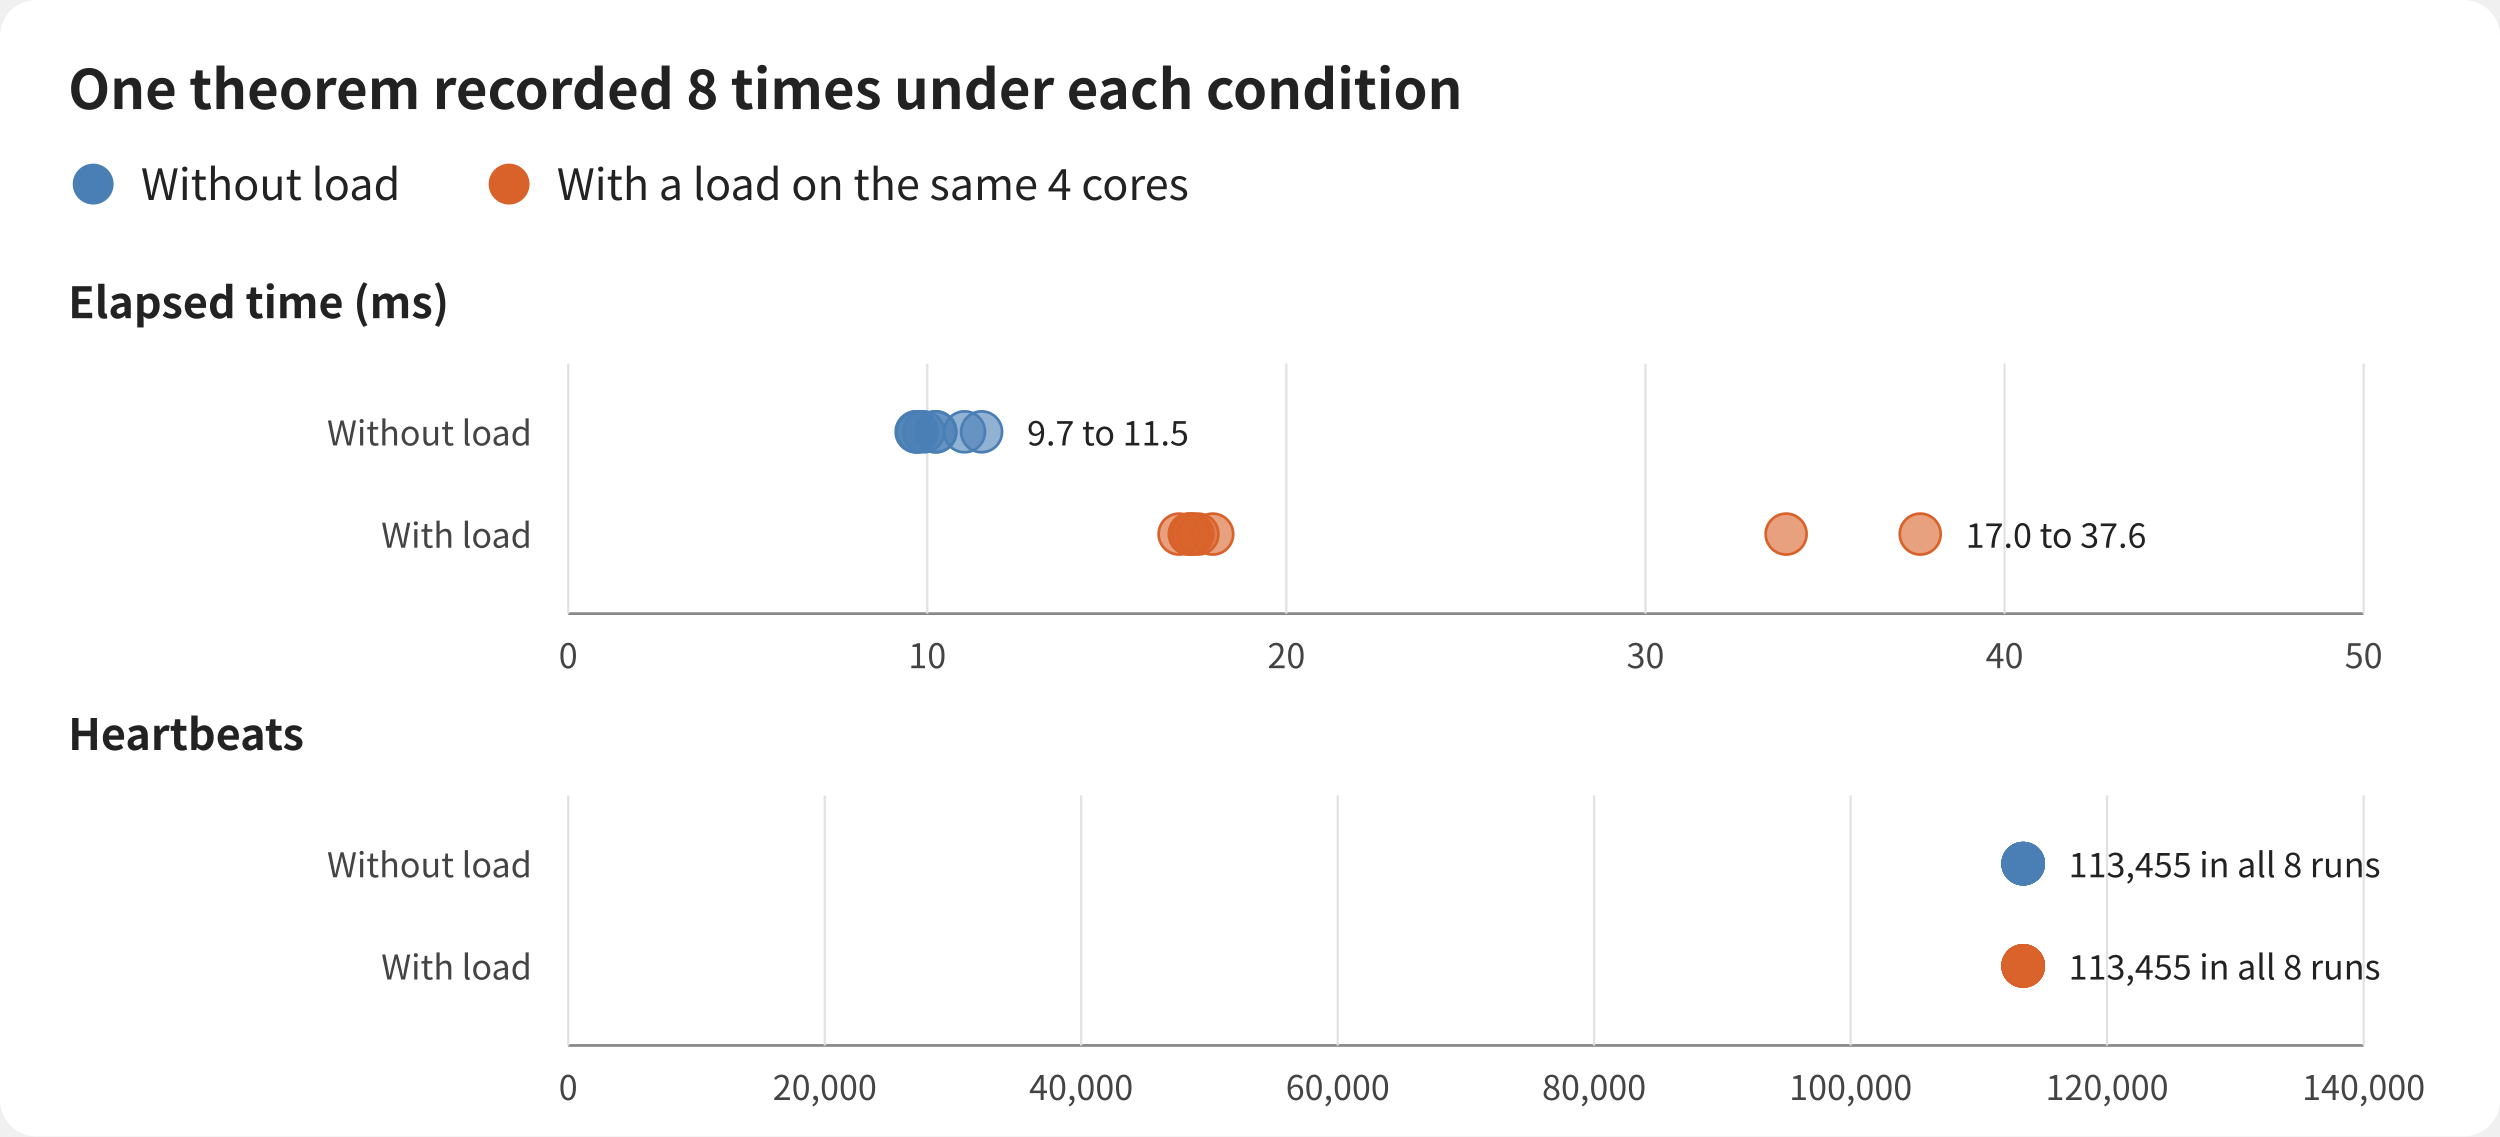
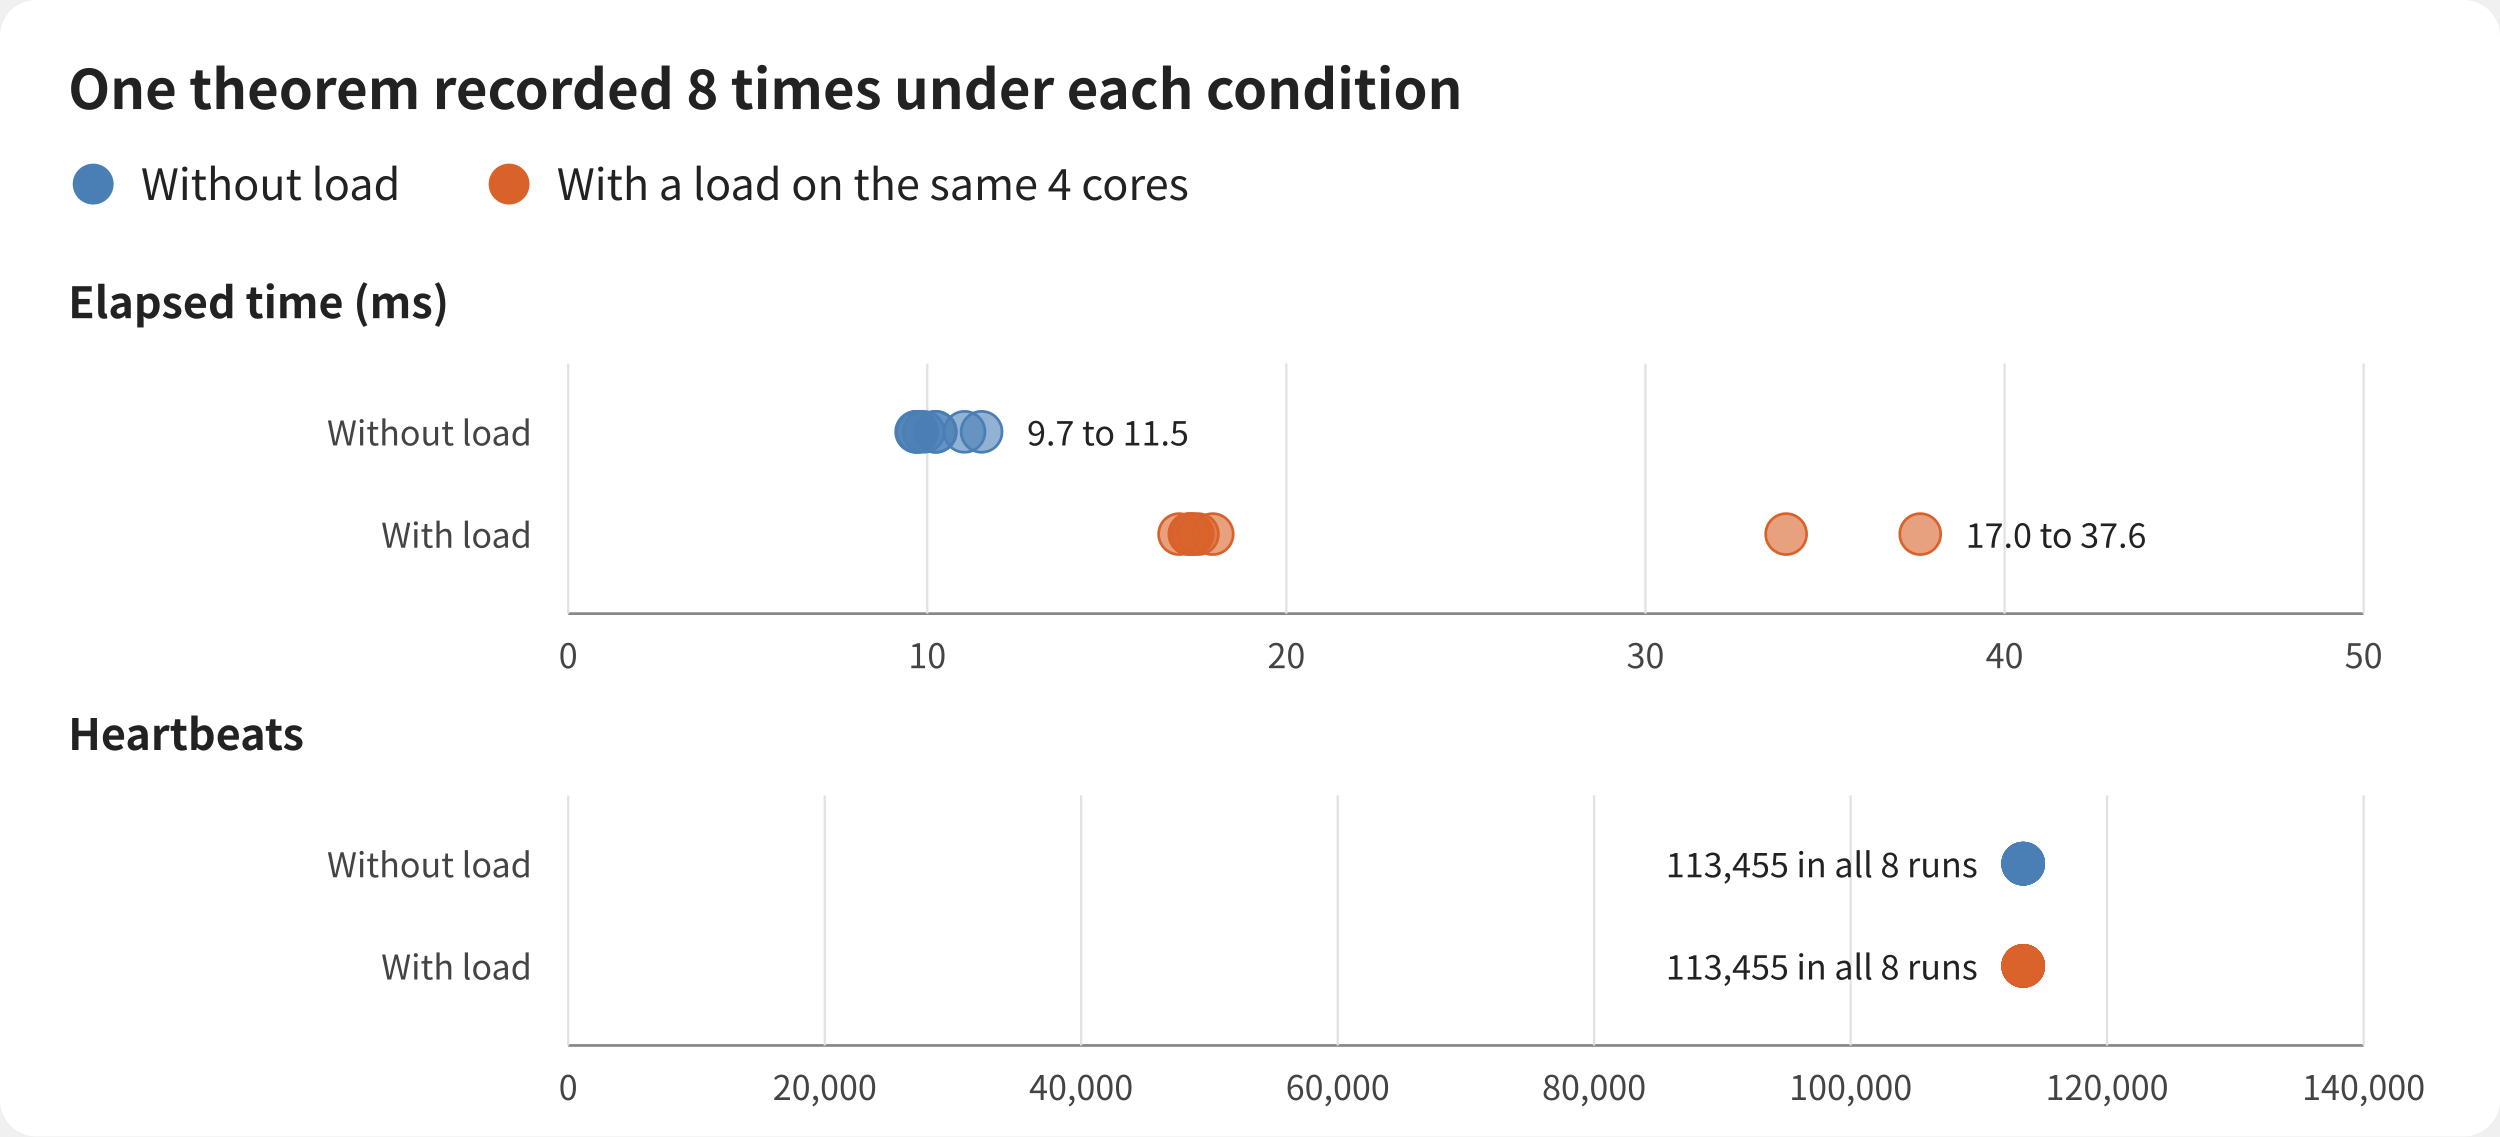
<svg xmlns="http://www.w3.org/2000/svg" width="1100" height="500" viewBox="0 0 1100 500" font-family="'Noto Sans CJK JP', 'Hiragino Sans', sans-serif">
  <rect width="1100" height="500" rx="16" fill="#ffffff" />
  <text x="30" y="48" font-size="24" font-weight="bold" fill="#222">One theorem recorded 8 times under each condition</text>
  <circle cx="41" cy="81" r="9" fill="#4a7fb5" />
  <text x="62" y="88" font-size="19" fill="#222">Without load</text>
  <circle cx="224" cy="81" r="9" fill="#d9622b" />
  <text x="245" y="88" font-size="19" fill="#222">With a load on the same 4 cores</text>
  <text x="30" y="140" font-size="19" font-weight="bold" fill="#222">Elapsed time (ms)</text>
  <line x1="250" y1="270" x2="1040" y2="270" stroke="#888" stroke-width="1.2" />
  <line x1="250.0" y1="160" x2="250.0" y2="270" stroke="#e2e2e2" stroke-width="1" />
  <text x="250.0" y="294" font-size="15" fill="#444" text-anchor="middle">0</text>
  <line x1="408.0" y1="160" x2="408.0" y2="270" stroke="#e2e2e2" stroke-width="1" />
  <text x="408.0" y="294" font-size="15" fill="#444" text-anchor="middle">10</text>
  <line x1="566.0" y1="160" x2="566.0" y2="270" stroke="#e2e2e2" stroke-width="1" />
  <text x="566.0" y="294" font-size="15" fill="#444" text-anchor="middle">20</text>
  <line x1="724.0" y1="160" x2="724.0" y2="270" stroke="#e2e2e2" stroke-width="1" />
  <text x="724.0" y="294" font-size="15" fill="#444" text-anchor="middle">30</text>
  <line x1="882.0" y1="160" x2="882.0" y2="270" stroke="#e2e2e2" stroke-width="1" />
  <text x="882.0" y="294" font-size="15" fill="#444" text-anchor="middle">40</text>
  <line x1="1040.0" y1="160" x2="1040.0" y2="270" stroke="#e2e2e2" stroke-width="1" />
  <text x="1040.0" y="294" font-size="15" fill="#444" text-anchor="middle">50</text>
  <text x="234" y="196" font-size="15" fill="#444" text-anchor="end">Without load</text>
  <circle cx="403.4" cy="190" r="9" fill="#4a7fb5" fill-opacity="0.6" stroke="#4a7fb5" stroke-width="1.2" />
  <circle cx="403.7" cy="190" r="9" fill="#4a7fb5" fill-opacity="0.6" stroke="#4a7fb5" stroke-width="1.2" />
  <circle cx="411.6" cy="190" r="9" fill="#4a7fb5" fill-opacity="0.6" stroke="#4a7fb5" stroke-width="1.2" />
  <circle cx="431.9" cy="190" r="9" fill="#4a7fb5" fill-opacity="0.6" stroke="#4a7fb5" stroke-width="1.2" />
  <circle cx="411.8" cy="190" r="9" fill="#4a7fb5" fill-opacity="0.6" stroke="#4a7fb5" stroke-width="1.2" />
  <circle cx="424.4" cy="190" r="9" fill="#4a7fb5" fill-opacity="0.6" stroke="#4a7fb5" stroke-width="1.2" />
  <circle cx="403.1" cy="190" r="9" fill="#4a7fb5" fill-opacity="0.6" stroke="#4a7fb5" stroke-width="1.2" />
  <circle cx="406.4" cy="190" r="9" fill="#4a7fb5" fill-opacity="0.6" stroke="#4a7fb5" stroke-width="1.2" />
  <text x="451.9" y="196" font-size="15" fill="#222">9.7 to 11.5</text>
  <text x="234" y="241" font-size="15" fill="#444" text-anchor="end">With load</text>
  <circle cx="527.1" cy="235" r="9" fill="#d9622b" fill-opacity="0.6" stroke="#d9622b" stroke-width="1.2" />
  <circle cx="785.9" cy="235" r="9" fill="#d9622b" fill-opacity="0.6" stroke="#d9622b" stroke-width="1.2" />
  <circle cx="524.8" cy="235" r="9" fill="#d9622b" fill-opacity="0.6" stroke="#d9622b" stroke-width="1.2" />
  <circle cx="518.8" cy="235" r="9" fill="#d9622b" fill-opacity="0.6" stroke="#d9622b" stroke-width="1.2" />
  <circle cx="523.3" cy="235" r="9" fill="#d9622b" fill-opacity="0.6" stroke="#d9622b" stroke-width="1.2" />
  <circle cx="844.9" cy="235" r="9" fill="#d9622b" fill-opacity="0.6" stroke="#d9622b" stroke-width="1.2" />
  <circle cx="523.5" cy="235" r="9" fill="#d9622b" fill-opacity="0.6" stroke="#d9622b" stroke-width="1.2" />
  <circle cx="533.6" cy="235" r="9" fill="#d9622b" fill-opacity="0.6" stroke="#d9622b" stroke-width="1.2" />
  <text x="864.9" y="241" font-size="15" fill="#222">17.0 to 37.6</text>
  <text x="30" y="330" font-size="19" font-weight="bold" fill="#222">Heartbeats</text>
  <line x1="250" y1="460" x2="1040" y2="460" stroke="#888" stroke-width="1.2" />
  <line x1="250.0" y1="350" x2="250.0" y2="460" stroke="#e2e2e2" stroke-width="1" />
  <text x="250.0" y="484" font-size="15" fill="#444" text-anchor="middle">0</text>
  <line x1="362.9" y1="350" x2="362.9" y2="460" stroke="#e2e2e2" stroke-width="1" />
  <text x="362.9" y="484" font-size="15" fill="#444" text-anchor="middle">20,000</text>
  <line x1="475.7" y1="350" x2="475.7" y2="460" stroke="#e2e2e2" stroke-width="1" />
  <text x="475.7" y="484" font-size="15" fill="#444" text-anchor="middle">40,000</text>
  <line x1="588.6" y1="350" x2="588.6" y2="460" stroke="#e2e2e2" stroke-width="1" />
  <text x="588.6" y="484" font-size="15" fill="#444" text-anchor="middle">60,000</text>
  <line x1="701.4" y1="350" x2="701.4" y2="460" stroke="#e2e2e2" stroke-width="1" />
  <text x="701.4" y="484" font-size="15" fill="#444" text-anchor="middle">80,000</text>
  <line x1="814.3" y1="350" x2="814.3" y2="460" stroke="#e2e2e2" stroke-width="1" />
  <text x="814.3" y="484" font-size="15" fill="#444" text-anchor="middle">100,000</text>
  <line x1="927.1" y1="350" x2="927.1" y2="460" stroke="#e2e2e2" stroke-width="1" />
  <text x="927.1" y="484" font-size="15" fill="#444" text-anchor="middle">120,000</text>
  <line x1="1040.0" y1="350" x2="1040.0" y2="460" stroke="#e2e2e2" stroke-width="1" />
  <text x="1040.0" y="484" font-size="15" fill="#444" text-anchor="middle">140,000</text>
  <text x="234" y="386" font-size="15" fill="#444" text-anchor="end">Without load</text>
  <circle cx="890.2" cy="380" r="9" fill="#4a7fb5" fill-opacity="0.6" stroke="#4a7fb5" stroke-width="1.2" />
  <circle cx="890.2" cy="380" r="9" fill="#4a7fb5" fill-opacity="0.6" stroke="#4a7fb5" stroke-width="1.2" />
  <circle cx="890.2" cy="380" r="9" fill="#4a7fb5" fill-opacity="0.6" stroke="#4a7fb5" stroke-width="1.2" />
  <circle cx="890.2" cy="380" r="9" fill="#4a7fb5" fill-opacity="0.6" stroke="#4a7fb5" stroke-width="1.2" />
  <circle cx="890.2" cy="380" r="9" fill="#4a7fb5" fill-opacity="0.6" stroke="#4a7fb5" stroke-width="1.2" />
  <circle cx="890.2" cy="380" r="9" fill="#4a7fb5" fill-opacity="0.6" stroke="#4a7fb5" stroke-width="1.2" />
  <circle cx="890.2" cy="380" r="9" fill="#4a7fb5" fill-opacity="0.6" stroke="#4a7fb5" stroke-width="1.2" />
  <circle cx="890.2" cy="380" r="9" fill="#4a7fb5" fill-opacity="0.6" stroke="#4a7fb5" stroke-width="1.2" />
-   <text x="910.2" y="386" font-size="15" fill="#222">113,455 in all 8 runs</text>
+   <text x="870.2" y="386" font-size="15" fill="#222" text-anchor="end">113,455 in all 8 runs</text>
  <text x="234" y="431" font-size="15" fill="#444" text-anchor="end">With load</text>
  <circle cx="890.2" cy="425" r="9" fill="#d9622b" fill-opacity="0.6" stroke="#d9622b" stroke-width="1.2" />
  <circle cx="890.2" cy="425" r="9" fill="#d9622b" fill-opacity="0.6" stroke="#d9622b" stroke-width="1.2" />
  <circle cx="890.2" cy="425" r="9" fill="#d9622b" fill-opacity="0.6" stroke="#d9622b" stroke-width="1.2" />
  <circle cx="890.2" cy="425" r="9" fill="#d9622b" fill-opacity="0.6" stroke="#d9622b" stroke-width="1.2" />
  <circle cx="890.2" cy="425" r="9" fill="#d9622b" fill-opacity="0.6" stroke="#d9622b" stroke-width="1.2" />
  <circle cx="890.2" cy="425" r="9" fill="#d9622b" fill-opacity="0.6" stroke="#d9622b" stroke-width="1.2" />
  <circle cx="890.2" cy="425" r="9" fill="#d9622b" fill-opacity="0.6" stroke="#d9622b" stroke-width="1.2" />
  <circle cx="890.2" cy="425" r="9" fill="#d9622b" fill-opacity="0.6" stroke="#d9622b" stroke-width="1.2" />
-   <text x="910.2" y="431" font-size="15" fill="#222">113,455 in all 8 runs</text>
+   <text x="870.2" y="431" font-size="15" fill="#222" text-anchor="end">113,455 in all 8 runs</text>
</svg>
